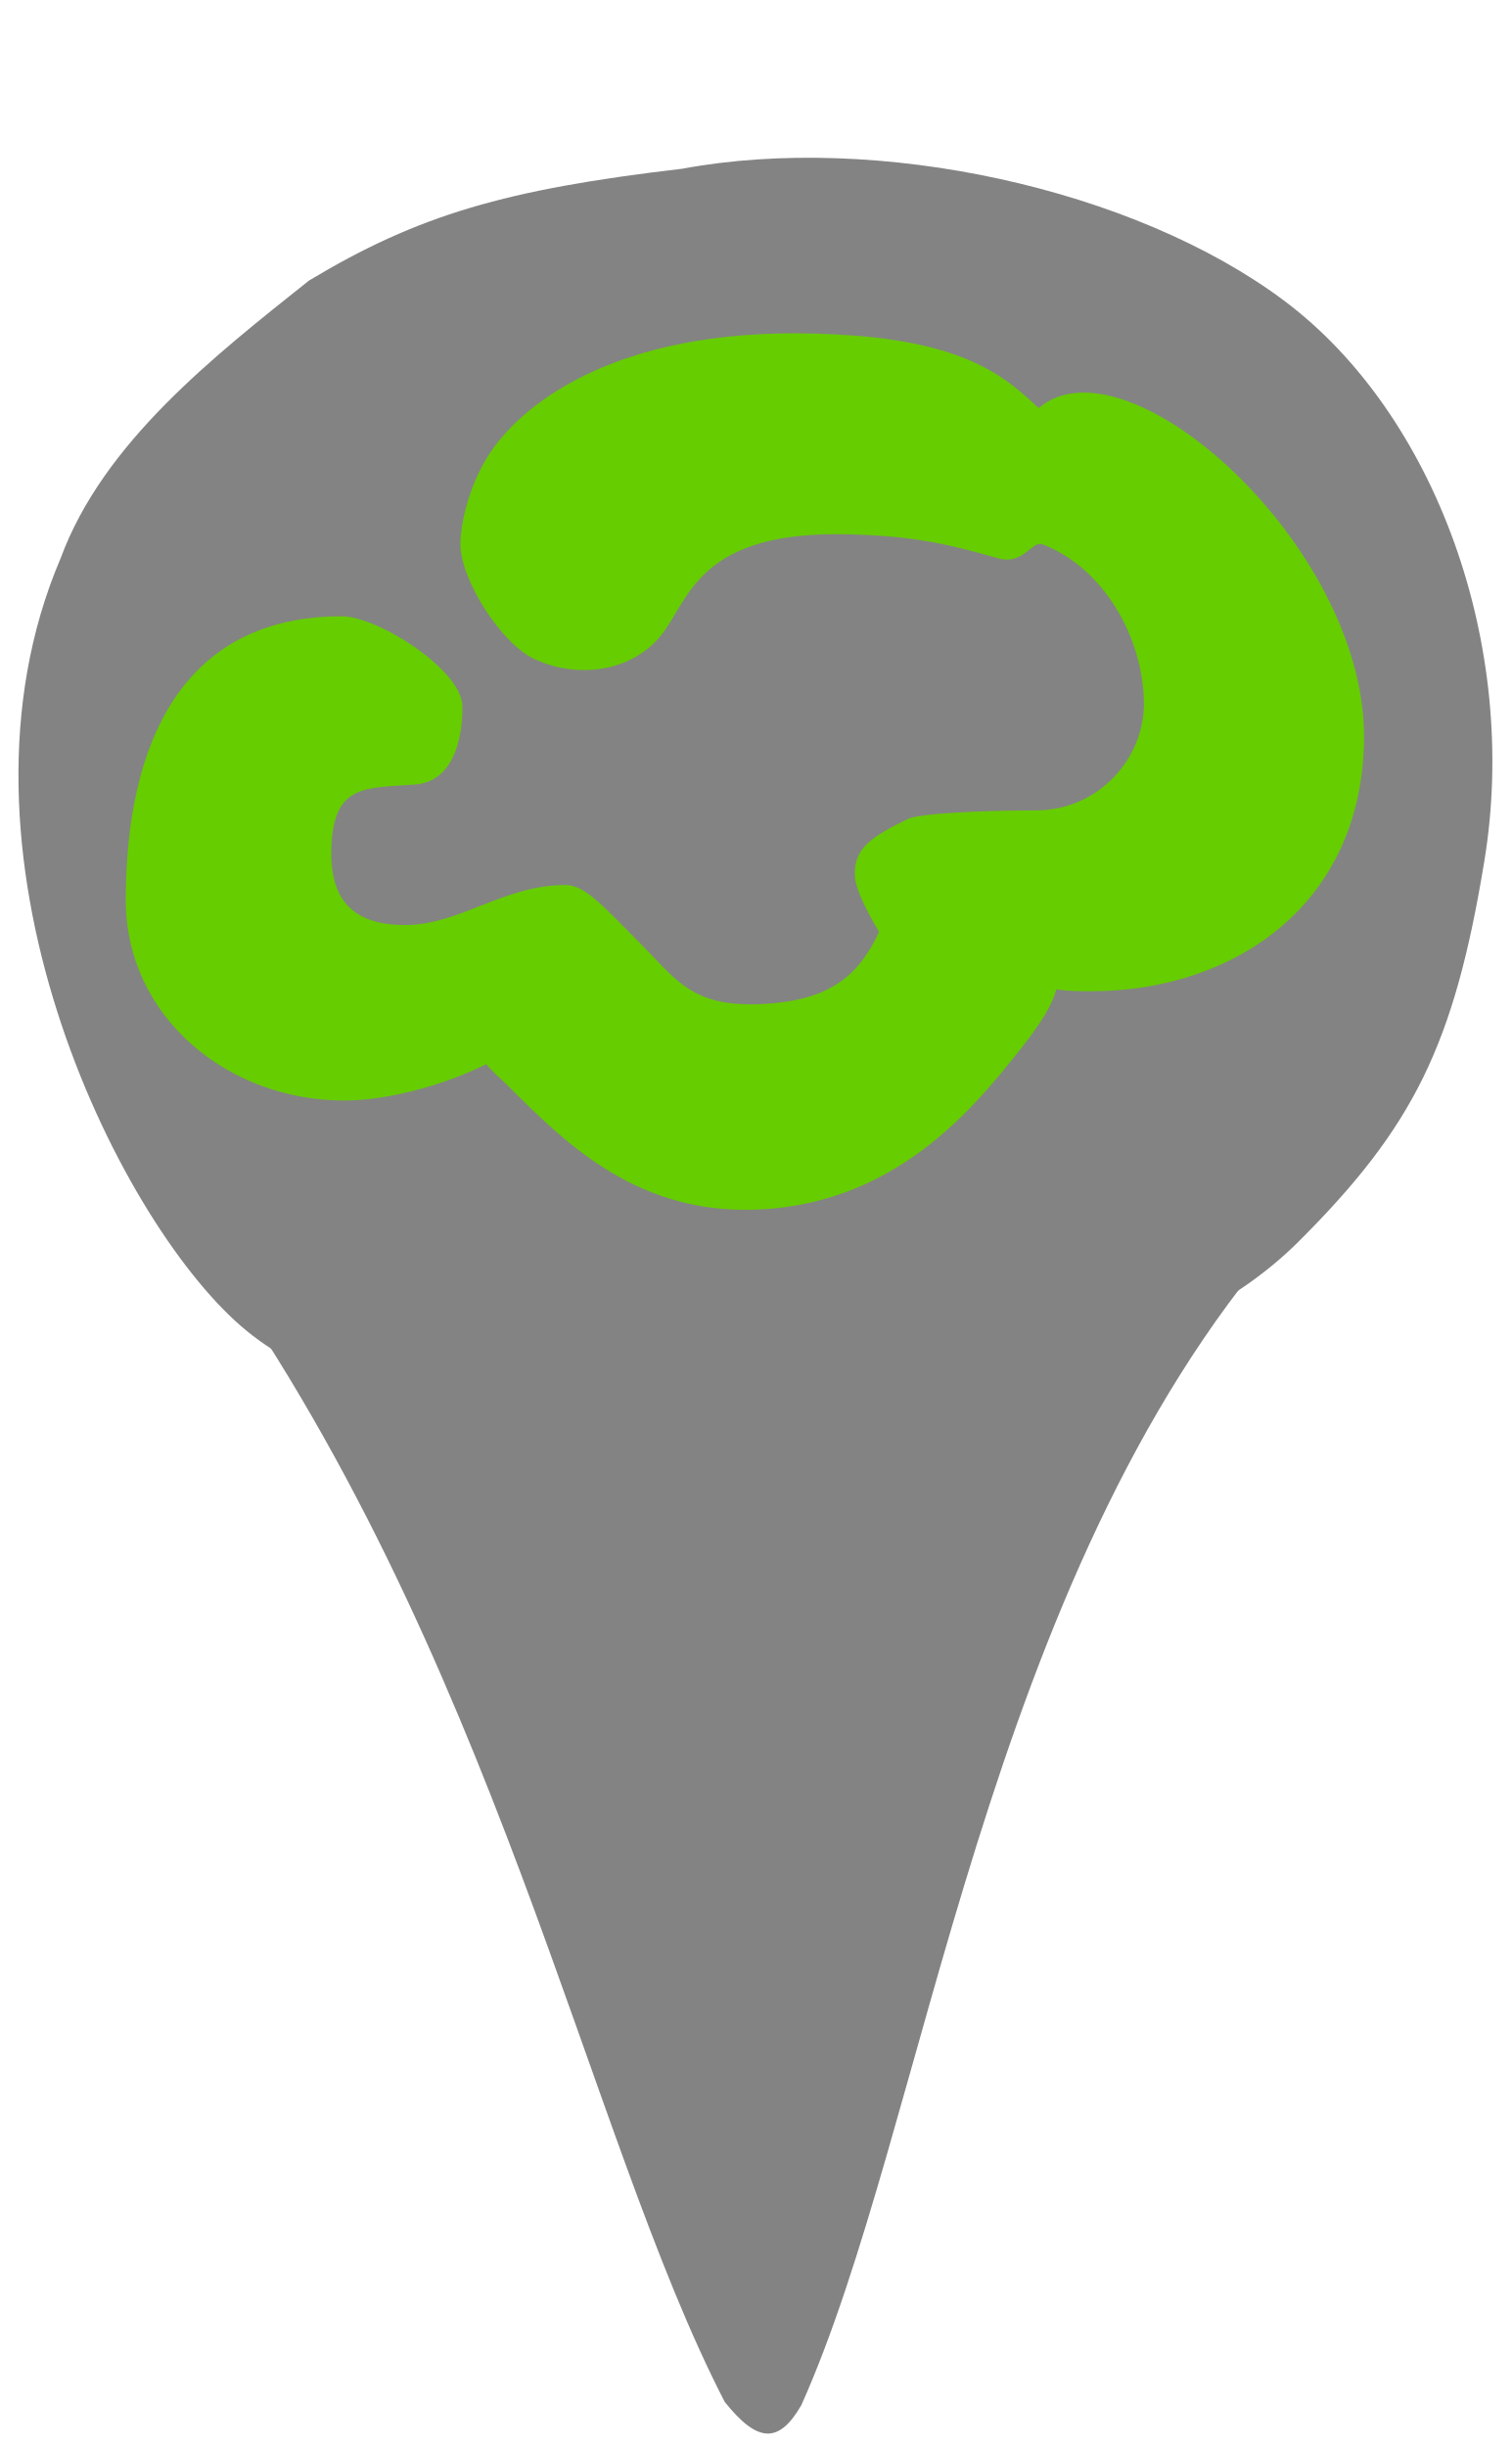
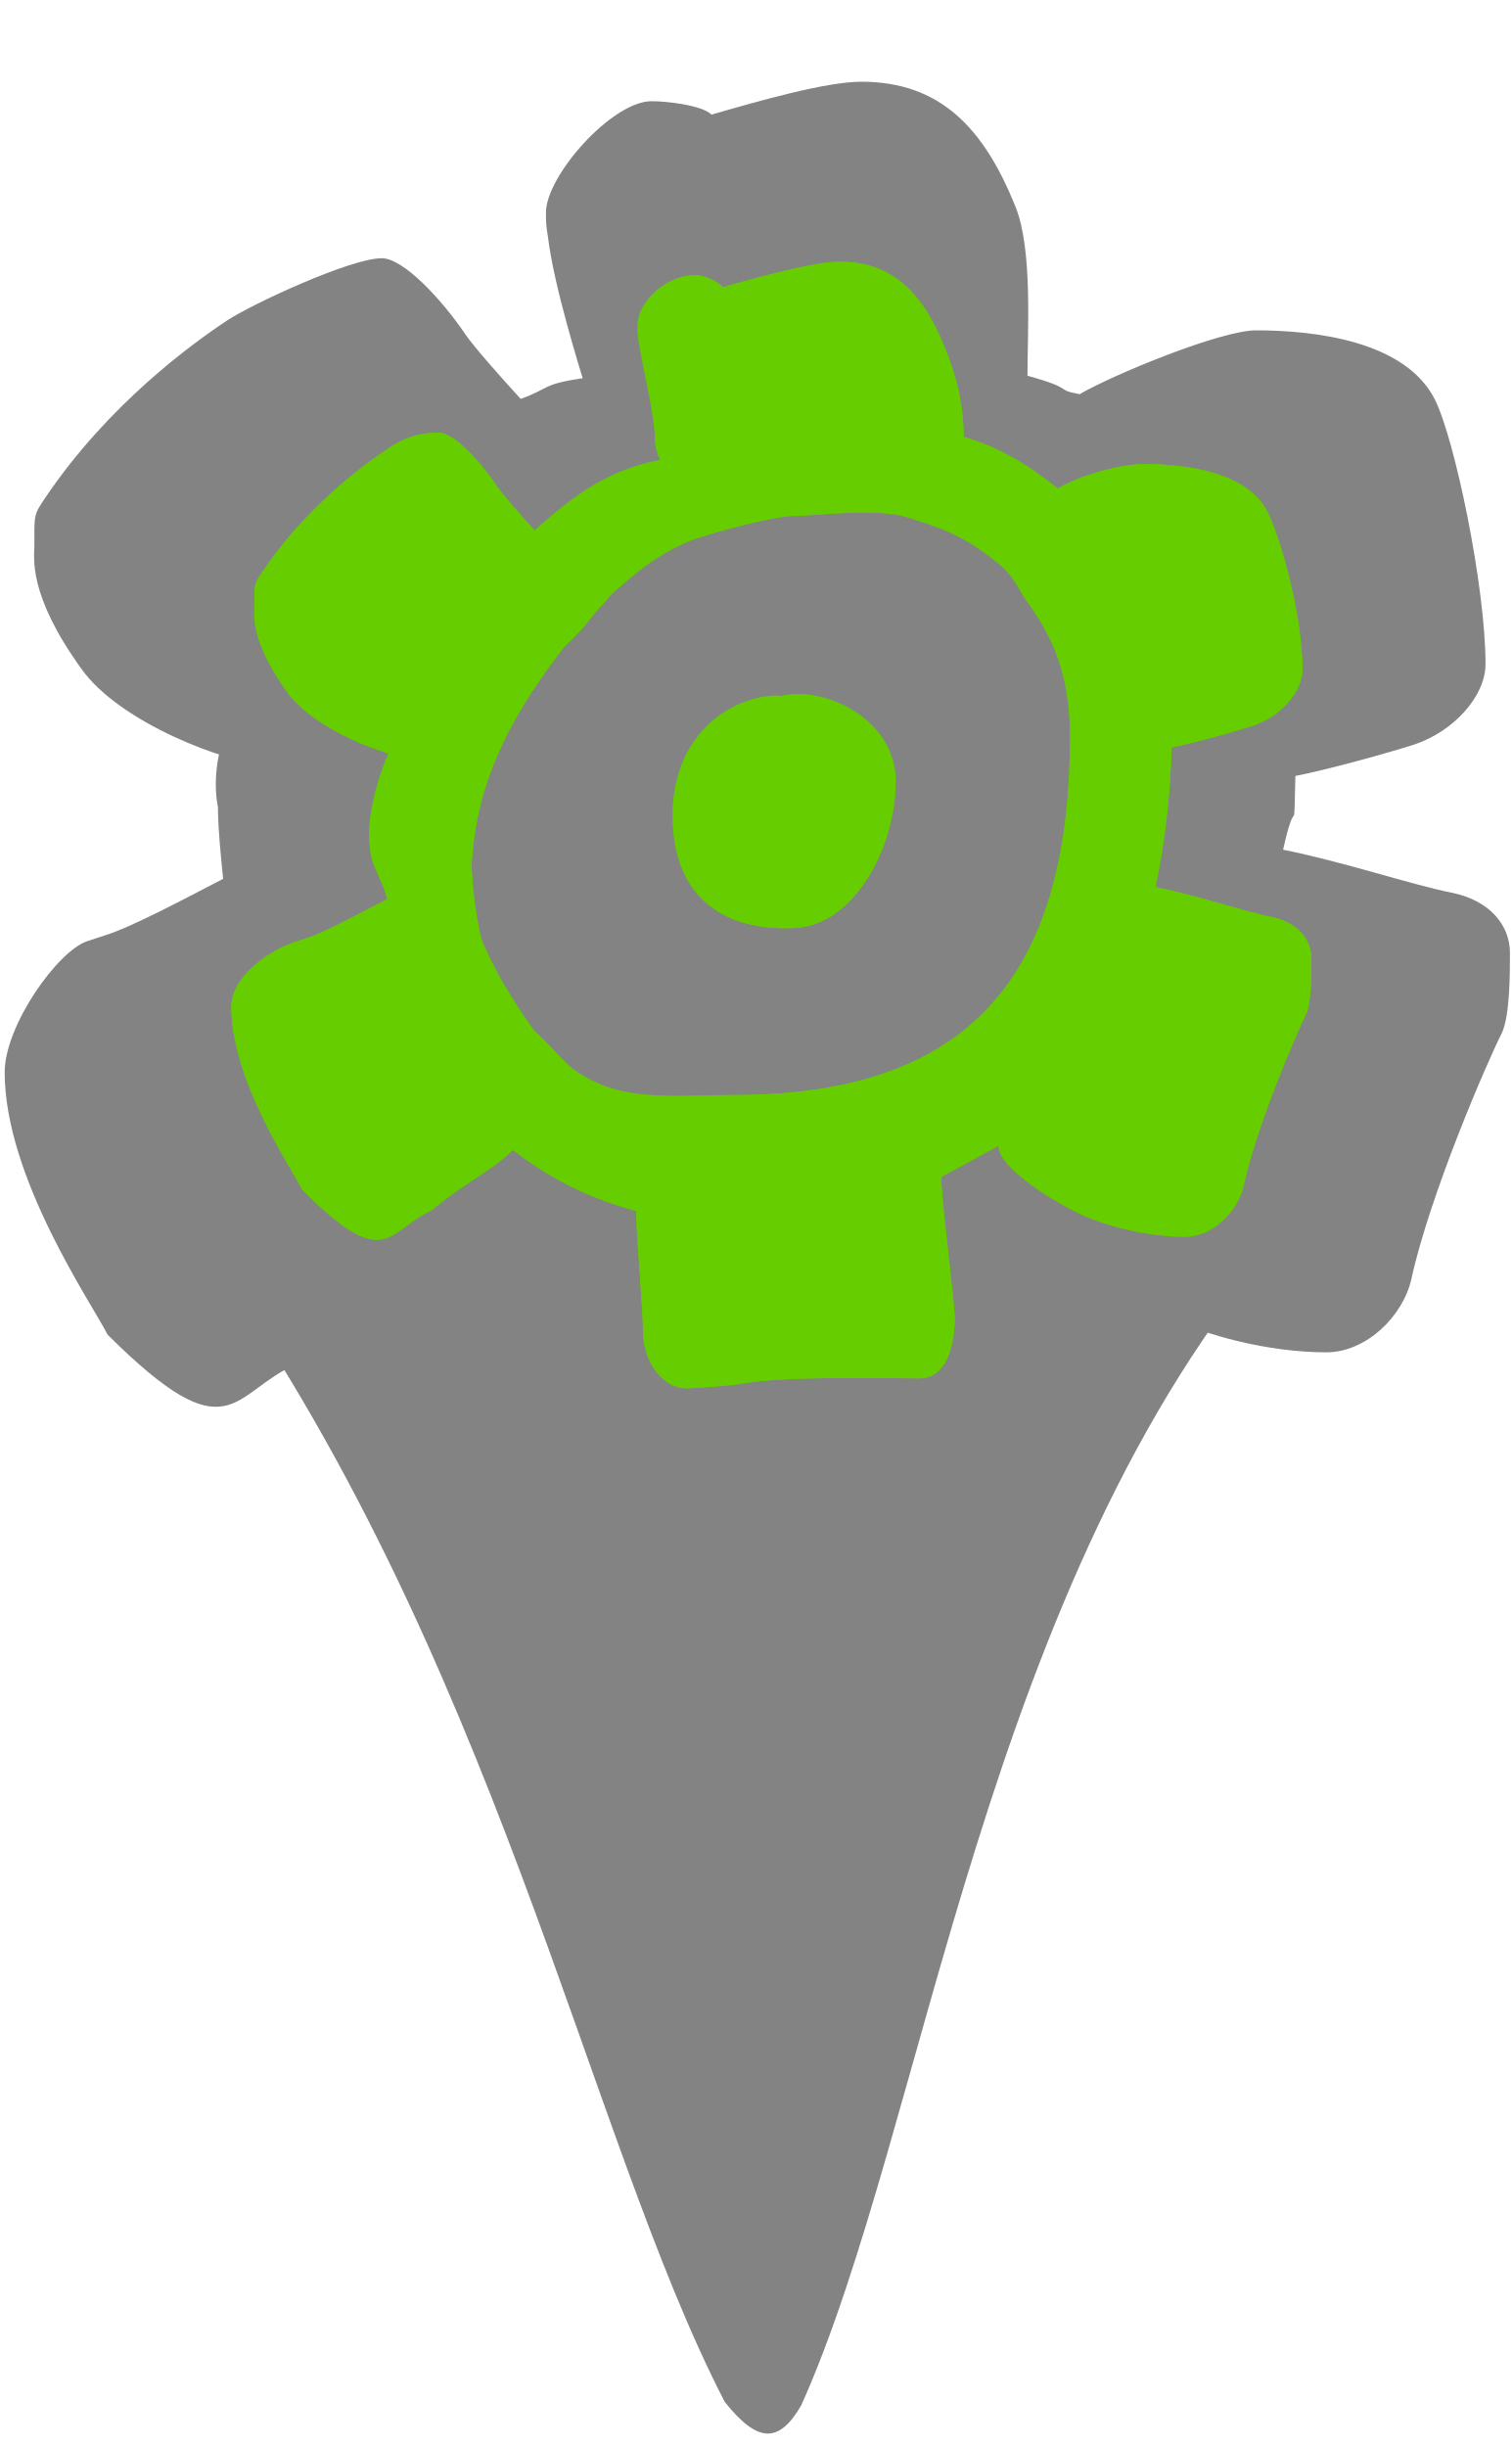
<svg xmlns="http://www.w3.org/2000/svg" version="1.1" width="42" height="68" id="svg3173">
  <defs id="defs3175" />
  <path style="fill:#838383" id="path145" d="M 5.529,34.509 C 13.779,45.848 16.286,59.292 20.143,66.747 c 0.896,1.12 1.492,1.192 2.128,0.092 C 25.757,59.076 27.338,43.89 35.609,34.392 26.483,39.383 3.489,24.31 5.529,34.509 z" />
-   <path style="fill:#838383;fill-opacity:1" id="path2993" d="M 8.586,7.798 C 11.619,5.974 14.051,5.264 18.956,4.69 c 5.422,-1.009 12.573,0.541 16.751,3.678 4.177,3.137 6.532,9.555 5.55,15.55 -0.837,5.111 -1.964,7.398 -5.182,10.602 -3.258,3.243 -9.448,4.666 -14.359,4.921 C 16.812,39.696 10.169,39.861 6.696,36.849 3.224,33.837 -1.786,23.637 1.685,15.514 2.873,12.291 5.964,9.888 8.586,7.798 z" />
  <text xml:space="preserve" style="font-size:22px;font-style:normal;font-variant:normal;font-weight:bold;font-stretch:normal;text-align:center;line-height:125%;letter-spacing:0px;word-spacing:0px;text-anchor:middle;fill:#838383;fill-opacity:1;stroke:none;font-family:Pecita;-inkscape-font-specification:Pecita Bold" x="-72.61" y="-16.36" id="text2991" transform="scale(1,-1)">
    <tspan id="tspan2993" x="-72.61" y="-16.36" />
  </text>
-   <g style="font-size:29.011px;font-style:normal;font-variant:normal;font-weight:bold;font-stretch:normal;text-align:center;line-height:125%;letter-spacing:0px;word-spacing:0px;text-anchor:middle;fill:#66cd00;fill-opacity:1;stroke:none;font-family:DIN Condensed;-inkscape-font-specification:DIN Condensed" id="text2995">
-     <path d="m 13.516,29.57 c 0.152,0.202 0.405,0.405 0.607,0.607 1.518,1.518 3.442,3.442 6.579,3.442 4.201,0 6.478,-2.986 7.693,-4.504 0.557,-0.709 0.86,-1.215 0.962,-1.62 0.354,0.051 0.658,0.051 0.962,0.051 4.049,0 7.592,-2.48 7.592,-7.086 0,-5.314 -6.611,-11.207 -9.042,-9.119 -0.822,-0.759 -1.849,-1.767 -5.129,-2.015 -6.056,-0.459 -8.918,1.645 -9.981,3.062 -0.759,1.012 -0.963,2.267 -0.963,2.722 0,1.012 1.145,2.786 2.065,3.208 1.3,0.596 2.801,0.289 3.56,-0.723 0.759,-1.012 1.05,-2.852 5.171,-2.747 1.924,0.049 2.881,0.31 4.162,0.669 0.687,0.192 0.932,-0.501 1.216,-0.393 1.704,0.646 2.799,2.589 2.824,4.392 0.021,1.541 -1.243,3.005 -3.014,3.005 -1.518,0 -3.234,0.083 -3.552,0.239 -1.012,0.497 -1.497,0.813 -1.469,1.568 0.015,0.415 0.406,1.117 0.672,1.568 -0.572,1.243 -1.394,1.897 -3.18,2.002 -2.021,0.119 -2.447,-0.673 -3.46,-1.686 -1.012,-1.012 -1.519,-1.618 -2.076,-1.618 -1.721,0 -2.937,1.112 -4.456,1.112 -1.518,0 -2.134,-0.766 -2.043,-2.282 0.099,-1.639 0.977,-1.523 2.318,-1.622 1.009,-0.075 1.32,-1.152 1.32,-2.164 0,-1.012 -2.345,-2.512 -3.357,-2.512 -4.403,0 -6.001,3.487 -6.001,7.89 0,3.239 2.834,5.567 6.073,5.567 1.164,0 2.733,-0.405 3.948,-1.012" style="font-size:50.611px;fill:#66cd00;font-family:Pecita;-inkscape-font-specification:Pecita" id="path3012" />
+   <path id="path3025" style="font-size:37.668px;font-style:normal;font-variant:normal;font-weight:bold;font-stretch:normal;text-align:center;line-height:125%;letter-spacing:0px;word-spacing:0px;text-anchor:middle;fill:#838383;fill-opacity:1;stroke:none;font-family:Pecita;-inkscape-font-specification:Pecita" d="m 30.692,36.189 c 0,0.866 0.702,-0.124 1.796,0.417 0.985,0.487 2.737,0.974 4.379,0.974 1.095,0 2.133,-0.994 2.364,-2.053 0.506,-2.311 2.078,-5.964 2.515,-6.83 0.219,-0.487 0.221,-1.622 0.221,-2.217 0,-0.758 -0.547,-1.462 -1.642,-1.678 -1.095,-0.217 -3.021,-0.864 -4.663,-1.189 0.383,-1.732 0.288,-0.101 0.342,-2.05 0.821,-0.162 2.244,-0.541 3.284,-0.866 1.149,-0.379 2,-1.375 2,-2.241 0,-2.165 -0.861,-6.273 -1.409,-7.356 -0.821,-1.624 -3.328,-1.92 -4.97,-1.92 -0.985,0 -3.972,1.233 -4.903,1.774 -0.714,-0.129 -0.081,-0.134 -1.449,-0.513 0,-1.245 0.151,-3.529 -0.342,-4.72 C 27.34,3.556 26.129,2.271 23.94,2.271 c -0.985,0 -2.851,0.536 -4.165,0.914 -0.274,-0.271 -1.283,-0.373 -1.666,-0.373 -1.095,0 -2.935,2.068 -2.935,3.097 0,0.271 0.004,0.368 0.058,0.693 0.169,1.391 0.916,3.739 0.962,3.908 -1.134,0.165 -0.918,0.288 -1.722,0.575 C 13.925,10.489 13.159,9.623 12.94,9.298 12.283,8.324 11.213,7.176 10.611,7.176 c -0.876,0 -3.624,1.285 -4.281,1.718 C 5.345,9.544 3.009,11.235 1.257,13.834 c -0.328,0.487 -0.302,0.464 -0.302,1.331 0,0.325 -0.188,1.339 1.29,3.397 1.095,1.57 4.168,2.644 4.934,2.644 0.737,-3.832 -1.578,-1.103 -1.121,1.235 0,0.596 0.089,1.44 0.144,1.981 -1.149,0.596 -2.572,1.353 -3.284,1.57 l -0.493,0.162 c -0.821,0.271 -2.295,2.344 -2.295,3.643 0,2.923 2.424,6.427 2.861,7.293 3.43,3.414 3.437,1.6 5.239,0.823 1.053,-0.929 2.449,-1.596 3.27,-2.408 1.478,1.137 2.701,2.804 4.562,3.291 0,1.137 0.274,3.79 0.274,4.818 0,1.083 0.692,2.267 1.786,2.267 0.328,0 1.904,-0.126 2.178,-0.18 1.642,-0.325 5.831,-0.219 7.199,-0.219 1.095,0 1.425,-1.327 1.425,-2.41 0,-0.596 -0.547,-4.764 -0.547,-5.63" />
+   <g transform="translate(1,0.6)" id="g3044" style="font-size:21.592px;font-style:normal;font-variant:normal;font-weight:bold;font-stretch:normal;text-align:center;line-height:125%;letter-spacing:0px;word-spacing:0px;text-anchor:middle;fill:#66cd00;fill-opacity:1;stroke:none;font-family:DIN Condensed;-inkscape-font-specification:DIN Condensed">
+     <path id="path3046" style="font-size:37.668px;fill:#66cd00;font-family:Pecita;-inkscape-font-specification:Pecita" d="m 20.638,18.73 c -1.285,0 -2.925,1.049 -2.941,3.297 -0.015,2.132 1.233,3.262 3.391,3.161 1.668,-0.078 2.801,-2.256 2.805,-4.064 0.004,-1.706 -1.918,-2.678 -3.206,-2.38 M 13.865,28.064 C 13.3,27.311 12.638,26.191 12.376,25.483 12.176,24.696 12.082,23.531 12.115,23.283 l 0.035,-0.344 c 0.222,-2.173 1.255,-3.913 2.536,-5.57 0.334,-0.316 0.502,-0.482 0.889,-0.989 0.023,-0.03 0.349,-0.359 0.349,-0.397 1.092,-1.017 1.67,-1.303 2.238,-1.549 0.38,-0.165 2.569,-0.771 3.021,-0.695 1.576,-0.116 2.51,-0.184 3.302,0.12 0.771,0.246 1.406,0.485 2.311,1.238 0.389,0.354 0.409,0.48 0.693,0.942 0.791,1.055 1.251,2.132 1.251,3.827 0,6.856 -2.984,9.965 -9.349,9.965 -1.733,0 -3.252,0.248 -4.57,-0.806 -0.527,-0.51 -0.552,-0.608 -0.989,-0.995 m 12.921,3.208 c 0,0.603 1.42,1.475 2.174,1.852 0.678,0.339 1.883,0.678 3.013,0.678 0.753,0 1.468,-0.692 1.627,-1.428 0.348,-1.608 1.43,-4.15 1.731,-4.752 0.151,-0.339 0.152,-1.128 0.152,-1.543 0,-0.527 -0.377,-1.017 -1.13,-1.168 -0.753,-0.151 -2.079,-0.601 -3.209,-0.827 0.264,-1.205 0.414,-2.524 0.452,-3.88 0.565,-0.113 1.544,-0.377 2.26,-0.603 0.791,-0.264 1.376,-0.957 1.376,-1.559 0,-1.507 -0.593,-3.621 -0.969,-4.375 -0.565,-1.13 -2.29,-1.336 -3.42,-1.336 -0.678,0 -1.77,0.301 -2.411,0.678 -0.904,-0.716 -1.675,-1.168 -2.617,-1.431 0,-0.866 -0.178,-1.642 -0.517,-2.471 -0.603,-1.507 -1.436,-2.401 -2.943,-2.401 -0.678,0 -2.323,0.447 -3.227,0.711 -0.188,-0.188 -0.522,-0.334 -0.786,-0.334 -0.753,0 -1.587,0.696 -1.587,1.411 0,0.188 0.003,0.256 0.04,0.482 0.151,0.904 0.442,2.034 0.442,2.637 0,0.226 0.073,0.452 0.148,0.603 -1.394,0.264 -2.363,0.944 -3.493,1.961 -0.377,-0.414 -0.904,-1.017 -1.055,-1.243 -0.452,-0.678 -1.189,-1.476 -1.603,-1.476 -0.603,0 -0.979,0.151 -1.431,0.452 -0.678,0.452 -2.286,1.629 -3.491,3.437 -0.226,0.339 -0.208,0.323 -0.208,0.926 0,0.226 -0.129,0.932 0.888,2.363 0.753,1.092 2.868,1.839 3.395,1.839 0.507,-2.666 -1.374,0.942 -1.06,2.569 0,0.414 0.422,1.002 0.459,1.379 -0.791,0.414 -1.77,0.942 -2.26,1.092 L 7.153,25.593 c -0.565,0.188 -1.723,0.887 -1.723,1.791 0,2.034 1.668,4.472 1.969,5.075 2.361,2.375 2.365,1.113 3.606,0.572 0.725,-0.646 1.686,-1.11 2.251,-1.675 1.017,0.791 2.147,1.356 3.428,1.695 0,0.791 0.188,2.637 0.188,3.352 0,0.753 0.476,1.577 1.229,1.577 0.226,0 1.311,-0.087 1.499,-0.125 1.13,-0.226 4.013,-0.152 4.954,-0.152 0.753,0 0.981,-0.923 0.981,-1.677 0,-0.414 -0.377,-3.315 -0.377,-3.917" />
+     <path d="m 20.638,18.73 c -1.285,0 -2.925,1.049 -2.941,3.297 -0.015,2.132 1.233,3.262 3.391,3.161 1.668,-0.078 2.801,-2.256 2.805,-4.064 0.004,-1.706 -1.918,-2.678 -3.206,-2.38 M 13.865,28.064 C 13.3,27.311 12.638,26.191 12.376,25.483 12.176,24.696 12.082,23.531 12.115,23.283 l 0.035,-0.344 c 0.222,-2.173 1.255,-3.913 2.536,-5.57 0.334,-0.316 0.502,-0.482 0.889,-0.989 0.023,-0.03 0.349,-0.359 0.349,-0.397 1.092,-1.017 1.67,-1.303 2.238,-1.549 0.38,-0.165 2.569,-0.771 3.021,-0.695 1.576,-0.116 2.51,-0.184 3.302,0.12 0.771,0.246 1.406,0.485 2.311,1.238 0.389,0.354 0.409,0.48 0.693,0.942 0.791,1.055 1.251,2.132 1.251,3.827 0,6.856 -2.984,9.965 -9.349,9.965 -1.733,0 -3.252,0.248 -4.57,-0.806 -0.527,-0.51 -0.552,-0.608 -0.989,-0.995 m 12.921,3.208 c 0,0.603 1.42,1.475 2.174,1.852 0.678,0.339 1.883,0.678 3.013,0.678 0.753,0 1.468,-0.692 1.627,-1.428 0.348,-1.608 1.43,-4.15 1.731,-4.752 0.151,-0.339 0.152,-1.128 0.152,-1.543 0,-0.527 -0.377,-1.017 -1.13,-1.168 -0.753,-0.151 -2.079,-0.601 -3.209,-0.827 0.264,-1.205 0.414,-2.524 0.452,-3.88 0.565,-0.113 1.544,-0.377 2.26,-0.603 0.791,-0.264 1.376,-0.957 1.376,-1.559 0,-1.507 -0.593,-3.621 -0.969,-4.375 -0.565,-1.13 -2.29,-1.336 -3.42,-1.336 -0.678,0 -1.77,0.301 -2.411,0.678 -0.904,-0.716 -1.675,-1.168 -2.617,-1.431 0,-0.866 -0.178,-1.642 -0.517,-2.471 -0.603,-1.507 -1.436,-2.401 -2.943,-2.401 -0.678,0 -2.323,0.447 -3.227,0.711 -0.188,-0.188 -0.522,-0.334 -0.786,-0.334 -0.753,0 -1.587,0.696 -1.587,1.411 0,0.188 0.003,0.256 0.04,0.482 0.151,0.904 0.442,2.034 0.442,2.637 0,0.226 0.073,0.452 0.148,0.603 -1.394,0.264 -2.363,0.944 -3.493,1.961 -0.377,-0.414 -0.904,-1.017 -1.055,-1.243 -0.452,-0.678 -1.189,-1.476 -1.603,-1.476 -0.603,0 -0.979,0.151 -1.431,0.452 -0.678,0.452 -2.286,1.629 -3.491,3.437 -0.226,0.339 -0.208,0.323 -0.208,0.926 0,0.226 -0.129,0.932 0.888,2.363 0.753,1.092 2.868,1.839 3.395,1.839 0.507,-2.666 -1.374,0.942 -1.06,2.569 0,0.414 0.422,1.002 0.459,1.379 -0.791,0.414 -1.77,0.942 -2.26,1.092 L 7.153,25.593 c -0.565,0.188 -1.723,0.887 -1.723,1.791 0,2.034 1.668,4.472 1.969,5.075 2.361,2.375 2.365,1.113 3.606,0.572 0.725,-0.646 1.686,-1.11 2.251,-1.675 1.017,0.791 2.147,1.356 3.428,1.695 0,0.791 0.188,2.637 0.188,3.352 0,0.753 0.476,1.577 1.229,1.577 0.226,0 1.311,-0.087 1.499,-0.125 1.13,-0.226 4.013,-0.152 4.954,-0.152 0.753,0 0.981,-0.923 0.981,-1.677 0,-0.414 -0.377,-3.315 -0.377,-3.917" style="font-size:37.668px;fill:#66cd00;font-family:Pecita;-inkscape-font-specification:Pecita" id="path3048" />
  </g>
</svg>
